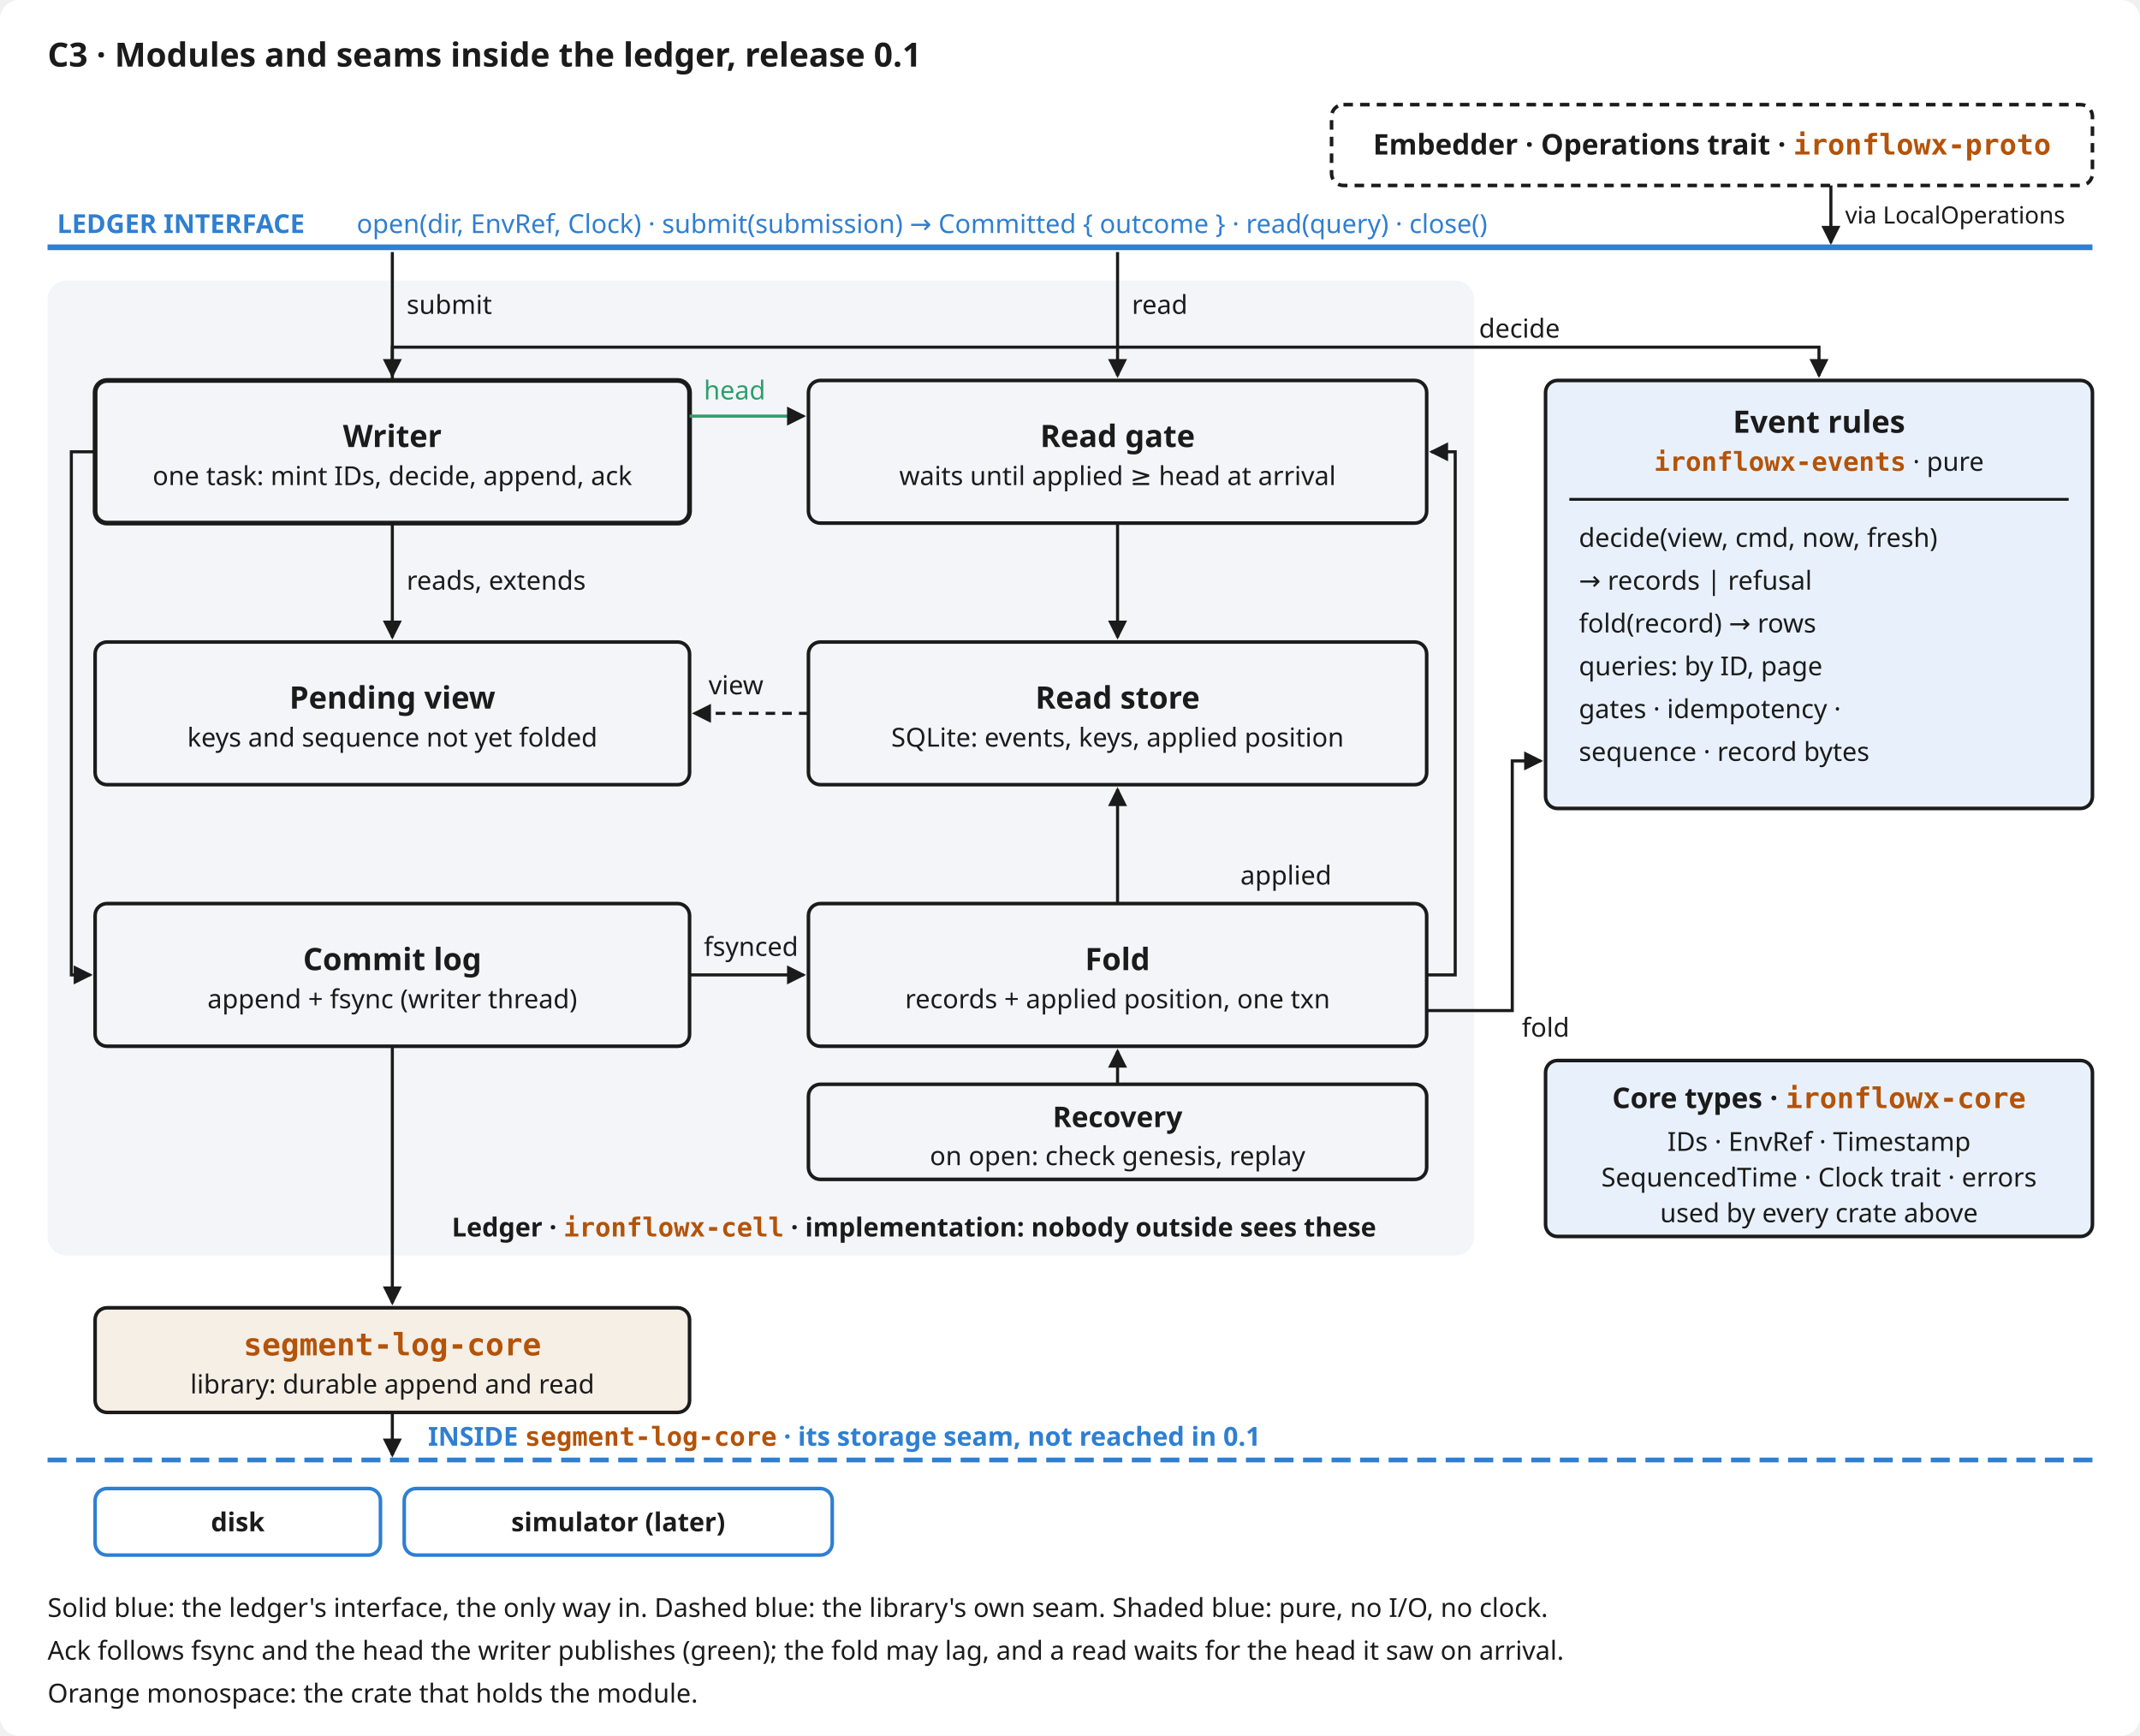
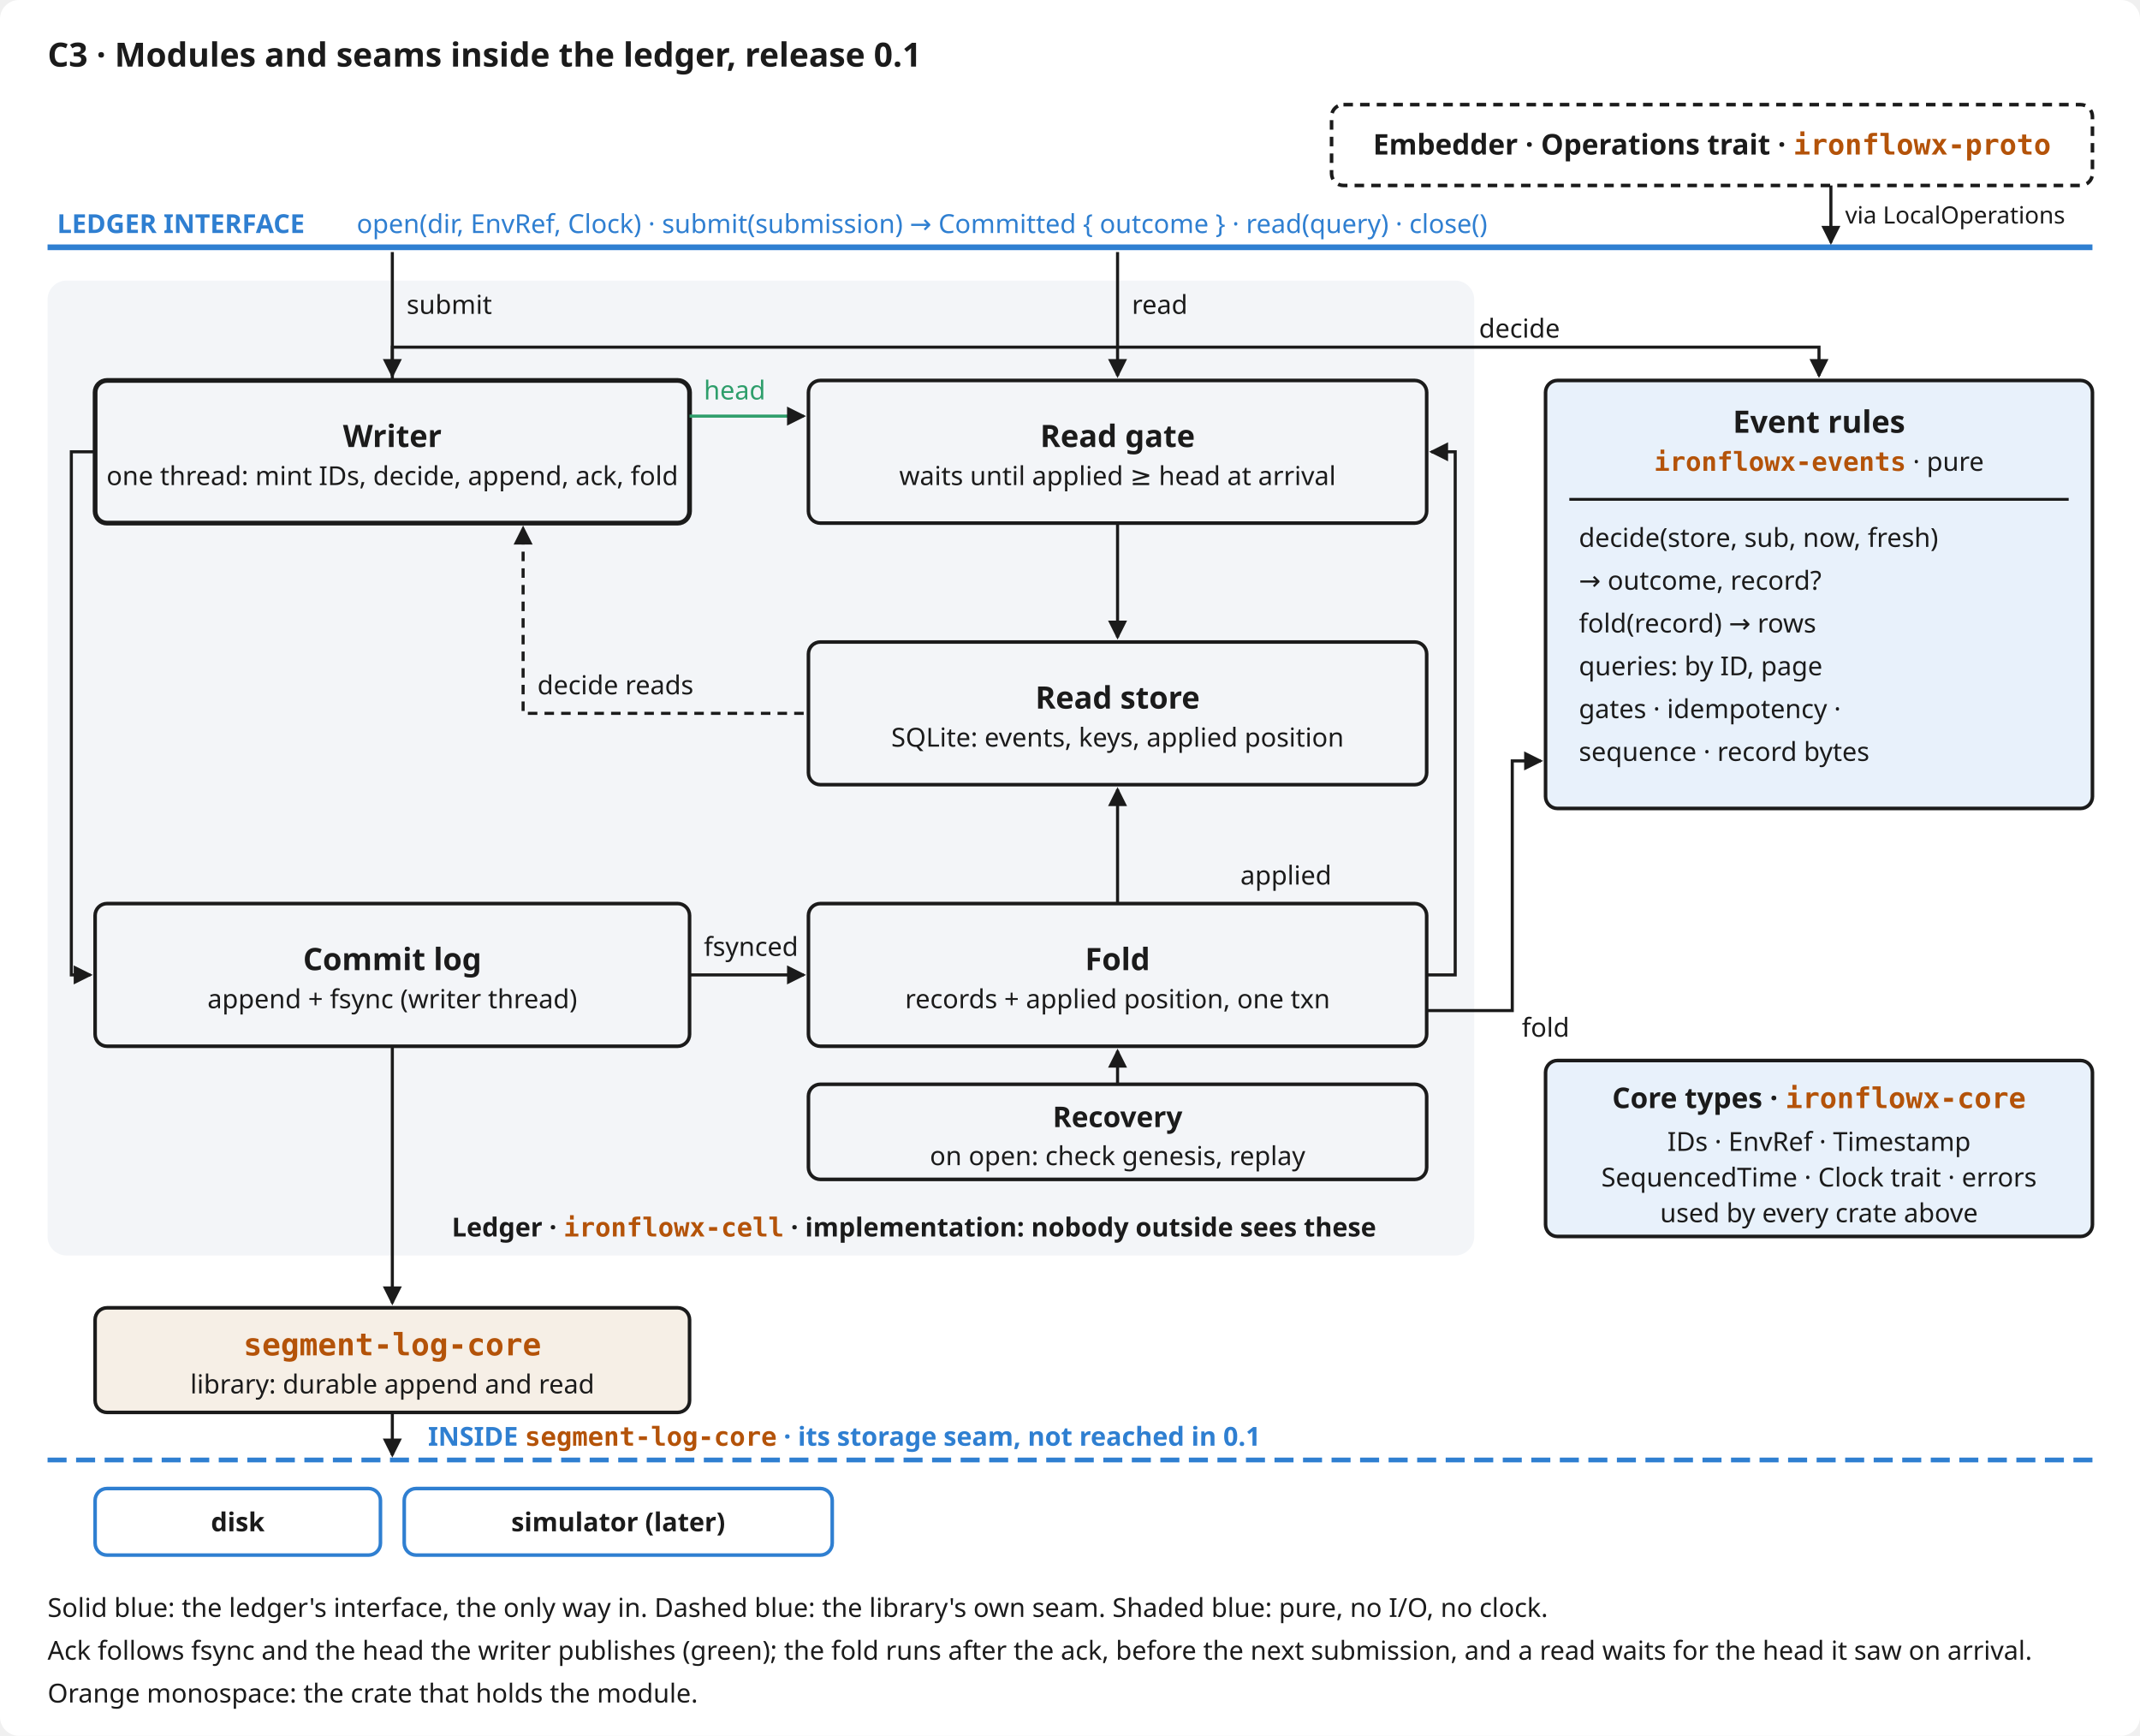
- <svg xmlns="http://www.w3.org/2000/svg" width="900" height="730" viewBox="0 0 900 730" role="img" aria-label="C3 for release 0.1: modules and seams inside the ledger. The ledger interface is open, submit, read and close. Inside: the writer decides with the event rules, extends a pending view, appends to the commit log with fsync, publishes the committed head to the read gate, and acknowledges; the fold applies committed records and the applied position to the SQLite read store in one transaction and tells the read gate; a read snapshots the committed head on arrival and waits at the gate until it is applied. Recovery replays the log tail through the fold on open. Recovery checks the genesis record first. Inside the segment log library is its own storage seam, which 0.1 does not reach. Core types in ironflowx-core are used by every crate." font-family="sans-serif" fill="currentColor">
+ <svg xmlns="http://www.w3.org/2000/svg" width="900" height="730" viewBox="0 0 900 730" role="img" aria-label="C3 for release 0.1: modules and seams inside the ledger. The ledger interface is open, submit, read and close. Inside: the writer decides with the event rules against the read store, appends to the commit log with fsync, publishes the committed head to the read gate, and acknowledges; then, before the next submission, the fold applies the record and the applied position to the SQLite read store in one transaction and tells the read gate; a read snapshots the committed head on arrival and waits at the gate until it is applied. Recovery replays the log tail through the fold on open. Recovery checks the genesis record first. Inside the segment log library is its own storage seam, which 0.1 does not reach. Core types in ironflowx-core are used by every crate." font-family="sans-serif" fill="currentColor">
  <style>svg{color:#1b1b1b}.bg{fill:#ffffff}.band{fill:#f3f5f8}.pure{fill:#e8f1fb}.lib{fill:#f6efe6}.crate{font-family:ui-monospace,Menlo,Consolas,monospace;font-weight:700;fill:#b45309}@media (prefers-color-scheme:dark){svg{color:#e6e6e6}.bg{fill:#16181d}.band{fill:#1f232b}.pure{fill:#18283a}.lib{fill:#2b241b}.crate{fill:#f5a524}}</style>
  <rect class="bg" width="900" height="730" rx="8" />
  <defs>
    <marker id="a-c3-modules" markerUnits="userSpaceOnUse" markerWidth="8" markerHeight="8" refX="7" refY="4" orient="auto">
      <path d="M0,0 L8,4 L0,8 z" fill="currentColor" />
    </marker>
  </defs>
  <text x="20" y="28" font-size="14" font-weight="600" text-anchor="start">C3 · Modules and seams inside the ledger, release 0.1</text>
  <rect x="560" y="44" width="320" height="34" rx="5" fill="none" stroke="currentColor" stroke-width="1.5" stroke-dasharray="4 3" />
  <text x="720" y="65" text-anchor="middle" font-size="12" font-weight="600">Embedder · Operations trait · <tspan class="crate">ironflowx-proto</tspan>
  </text>
  <text x="776" y="94" font-size="10">via LocalOperations</text>
  <path d="M20 104 H880" stroke="#2f7fd1" stroke-width="2.4" fill="none" />
  <text x="24" y="98" font-size="11" font-weight="600" text-anchor="start" fill="#2f7fd1">LEDGER INTERFACE</text>
  <text x="150" y="98" font-size="11" text-anchor="start" fill="#2f7fd1">open(dir, EnvRef, Clock) · submit(submission) → Committed { outcome } · read(query) · close()</text>
  <path d="M770 78 V102" stroke="currentColor" stroke-width="1.3" fill="none" marker-end="url(#a-c3-modules)" />
  <rect class="band" x="20" y="118" width="600" height="410" rx="8" />
  <text x="190" y="520" font-size="11" font-weight="600" text-anchor="start">Ledger · <tspan class="crate">ironflowx-cell</tspan> · implementation: nobody outside sees these</text>
  <rect x="40" y="160" width="250" height="60" rx="5" fill="none" stroke="currentColor" stroke-width="2" />
  <text x="165.0" y="188.0" text-anchor="middle" font-size="13" font-weight="600">Writer</text>
-   <text x="165.0" y="204.0" text-anchor="middle" font-size="11">one task: mint IDs, decide, append, ack</text>
+   <text x="165.0" y="204.0" text-anchor="middle" font-size="11">one thread: mint IDs, decide, append, ack, fold</text>
  <rect x="340" y="160" width="260" height="60" rx="5" fill="none" stroke="currentColor" stroke-width="1.5" />
  <text x="470.0" y="188.0" text-anchor="middle" font-size="13" font-weight="600">Read gate</text>
  <text x="470.0" y="204.0" text-anchor="middle" font-size="11">waits until applied ≥ head at arrival</text>
-   <rect x="40" y="270" width="250" height="60" rx="5" fill="none" stroke="currentColor" stroke-width="1.5" />
-   <text x="165.0" y="298.0" text-anchor="middle" font-size="13" font-weight="600">Pending view</text>
-   <text x="165.0" y="314.0" text-anchor="middle" font-size="11">keys and sequence not yet folded</text>
  <rect x="340" y="270" width="260" height="60" rx="5" fill="none" stroke="currentColor" stroke-width="1.5" />
  <text x="470.0" y="298.0" text-anchor="middle" font-size="13" font-weight="600">Read store</text>
  <text x="470.0" y="314.0" text-anchor="middle" font-size="11">SQLite: events, keys, applied position</text>
  <rect x="40" y="380" width="250" height="60" rx="5" fill="none" stroke="currentColor" stroke-width="1.5" />
  <text x="165.0" y="408.0" text-anchor="middle" font-size="13" font-weight="600">Commit log</text>
  <text x="165.0" y="424.0" text-anchor="middle" font-size="11">append + fsync (writer thread)</text>
  <rect x="340" y="380" width="260" height="60" rx="5" fill="none" stroke="currentColor" stroke-width="1.5" />
  <text x="470.0" y="408.0" text-anchor="middle" font-size="13" font-weight="600">Fold</text>
  <text x="470.0" y="424.0" text-anchor="middle" font-size="11">records + applied position, one txn</text>
  <rect x="340" y="456" width="260" height="40" rx="5" fill="none" stroke="currentColor" stroke-width="1.5" />
  <text x="470.0" y="474.0" text-anchor="middle" font-size="12" font-weight="600">Recovery</text>
  <text x="470.0" y="490.0" text-anchor="middle" font-size="11">on open: check genesis, replay</text>
  <path d="M165 106 V158" stroke="currentColor" stroke-width="1.3" fill="none" marker-end="url(#a-c3-modules)" />
  <text x="171" y="132" font-size="11" text-anchor="start">submit</text>
  <path d="M470 106 V158" stroke="currentColor" stroke-width="1.3" fill="none" marker-end="url(#a-c3-modules)" />
  <text x="476" y="132" font-size="11" text-anchor="start">read</text>
-   <path d="M165 220 V268" stroke="currentColor" stroke-width="1.3" fill="none" marker-end="url(#a-c3-modules)" />
-   <text x="171" y="248" font-size="11" text-anchor="start">reads, extends</text>
  <path d="M40 190 H30 V410 H38" stroke="currentColor" stroke-width="1.3" fill="none" marker-end="url(#a-c3-modules)" />
  <path d="M290 410 H338" stroke="currentColor" stroke-width="1.3" fill="none" marker-end="url(#a-c3-modules)" />
  <text x="296" y="402" font-size="11" text-anchor="start">fsynced</text>
  <path d="M470 380 V332" stroke="currentColor" stroke-width="1.3" fill="none" marker-end="url(#a-c3-modules)" />
  <path d="M290 175 H338" stroke="#2e9e6b" stroke-width="1.3" fill="none" marker-end="url(#a-c3-modules)" />
  <text x="296" y="168" font-size="11" text-anchor="start" fill="#2e9e6b">head</text>
  <path d="M470 220 V268" stroke="currentColor" stroke-width="1.3" fill="none" marker-end="url(#a-c3-modules)" />
  <path d="M470 456 V442" stroke="currentColor" stroke-width="1.3" fill="none" marker-end="url(#a-c3-modules)" />
  <path d="M600 410 H612 V190 H602" stroke="currentColor" stroke-width="1.3" fill="none" marker-end="url(#a-c3-modules)" />
  <text x="560" y="372" font-size="11" text-anchor="end">applied</text>
-   <path d="M340 300 H292" stroke="currentColor" stroke-width="1.3" fill="none" marker-end="url(#a-c3-modules)" stroke-dasharray="4 3" />
-   <text x="298" y="292" font-size="11" text-anchor="start">view</text>
+   <path d="M338 300 H220 V222" stroke="currentColor" stroke-width="1.3" fill="none" marker-end="url(#a-c3-modules)" stroke-dasharray="4 3" />
+   <text x="226" y="292" font-size="11" text-anchor="start">decide reads</text>
  <path d="M165 440 V548" stroke="currentColor" stroke-width="1.3" fill="none" marker-end="url(#a-c3-modules)" />
  <rect class="pure" x="650" y="160" width="230" height="180" rx="5" />
  <rect x="650" y="160" width="230" height="180" rx="5" fill="none" stroke="currentColor" stroke-width="1.5" />
  <text x="765" y="182" font-size="13" font-weight="600" text-anchor="middle">Event rules</text>
  <text x="765" y="198" font-size="11" text-anchor="middle">
    <tspan class="crate">ironflowx-events</tspan> · pure</text>
  <path d="M660 210 H870" stroke="currentColor" stroke-width="1.2" fill="none" />
-   <text x="664" y="230" font-size="11" text-anchor="start">decide(view, cmd, now, fresh)</text>
-   <text x="664" y="248" font-size="11" text-anchor="start">  → records | refusal</text>
+   <text x="664" y="230" font-size="11" text-anchor="start">decide(store, sub, now, fresh)</text>
+   <text x="664" y="248" font-size="11" text-anchor="start">  → outcome, record?</text>
  <text x="664" y="266" font-size="11" text-anchor="start">fold(record) → rows</text>
  <text x="664" y="284" font-size="11" text-anchor="start">queries: by ID, page</text>
  <text x="664" y="302" font-size="11" text-anchor="start">gates · idempotency ·</text>
  <text x="664" y="320" font-size="11" text-anchor="start">sequence · record bytes</text>
  <path d="M165 160 V146 H765 V158" stroke="currentColor" stroke-width="1.3" fill="none" marker-end="url(#a-c3-modules)" />
  <text x="622" y="142" font-size="11" text-anchor="start">decide</text>
  <path d="M600 425 H636 V320 H648" stroke="currentColor" stroke-width="1.3" fill="none" marker-end="url(#a-c3-modules)" />
  <text x="640" y="436" font-size="11" text-anchor="start">fold</text>
  <rect class="lib" x="40" y="550" width="250" height="44" rx="5" />
  <rect x="40" y="550" width="250" height="44" rx="5" fill="none" stroke="currentColor" stroke-width="1.5" />
  <text x="165.0" y="570.0" text-anchor="middle" font-size="13" font-weight="600">
    <tspan class="crate">segment-log-core</tspan>
  </text>
  <text x="165.0" y="586.0" text-anchor="middle" font-size="11">library: durable append and read</text>
  <path d="M20 614 H880" stroke="#2f7fd1" stroke-width="2" fill="none" stroke-dasharray="8 4" />
  <text x="180" y="608" font-size="11" font-weight="600" text-anchor="start" fill="#2f7fd1">INSIDE <tspan class="crate">segment-log-core</tspan> · its storage seam, not reached in 0.1</text>
  <path d="M165 594 V612" stroke="currentColor" stroke-width="1.3" fill="none" marker-end="url(#a-c3-modules)" />
  <rect x="40" y="626" width="120" height="28" rx="5" fill="none" stroke="#2f7fd1" stroke-width="1.5" />
  <text x="100.0" y="644.0" text-anchor="middle" font-size="11" font-weight="600">disk</text>
  <rect x="170" y="626" width="180" height="28" rx="5" fill="none" stroke="#2f7fd1" stroke-width="1.5" />
  <text x="260.0" y="644.0" text-anchor="middle" font-size="11" font-weight="600">simulator (later)</text>
  <rect class="pure" x="650" y="446" width="230" height="74" rx="5" />
  <rect x="650" y="446" width="230" height="74" rx="5" fill="none" stroke="currentColor" stroke-width="1.5" />
  <text x="765" y="466" text-anchor="middle" font-size="12" font-weight="600">Core types · <tspan class="crate">ironflowx-core</tspan>
  </text>
  <text x="765" y="484" text-anchor="middle" font-size="11">IDs · EnvRef · Timestamp</text>
  <text x="765" y="499" text-anchor="middle" font-size="11">SequencedTime · Clock trait · errors</text>
  <text x="765" y="514" text-anchor="middle" font-size="11">used by every crate above</text>
  <text x="20" y="680" font-size="11" text-anchor="start">Solid blue: the ledger's interface, the only way in. Dashed blue: the library's own seam. Shaded blue: pure, no I/O, no clock.</text>
-   <text x="20" y="698" font-size="11" text-anchor="start">Ack follows fsync and the head the writer publishes (green); the fold may lag, and a read waits for the head it saw on arrival.</text>
+   <text x="20" y="698" font-size="11" text-anchor="start">Ack follows fsync and the head the writer publishes (green); the fold runs after the ack, before the next submission, and a read waits for the head it saw on arrival.</text>
  <text x="20" y="716" font-size="11" text-anchor="start">Orange monospace: the crate that holds the module.</text>
</svg>
